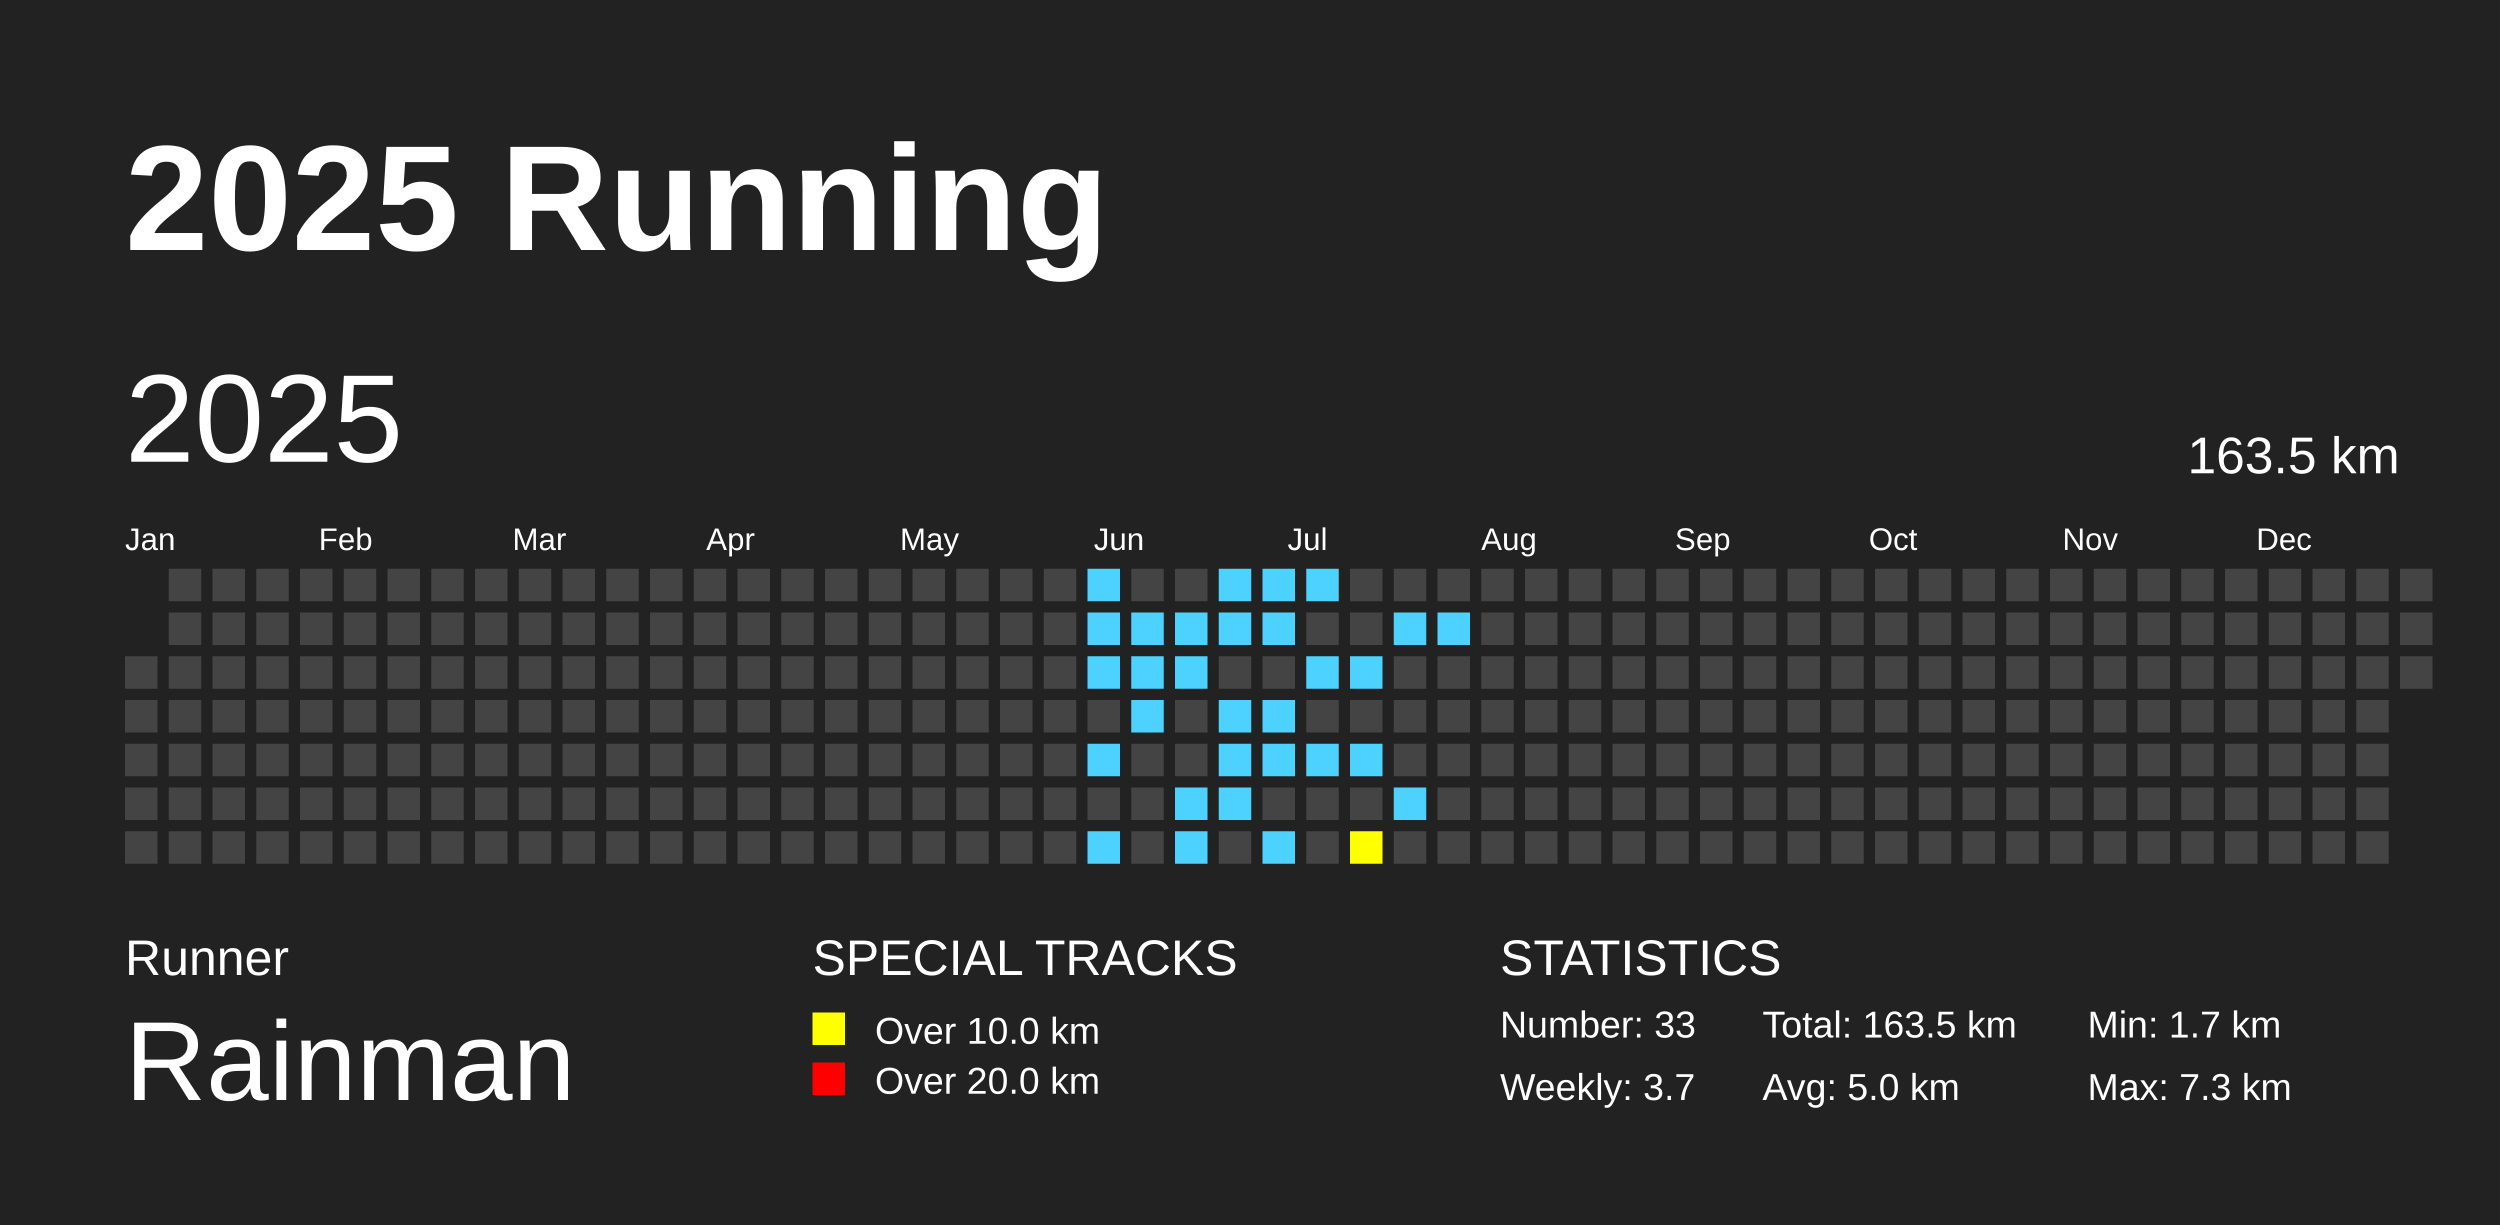
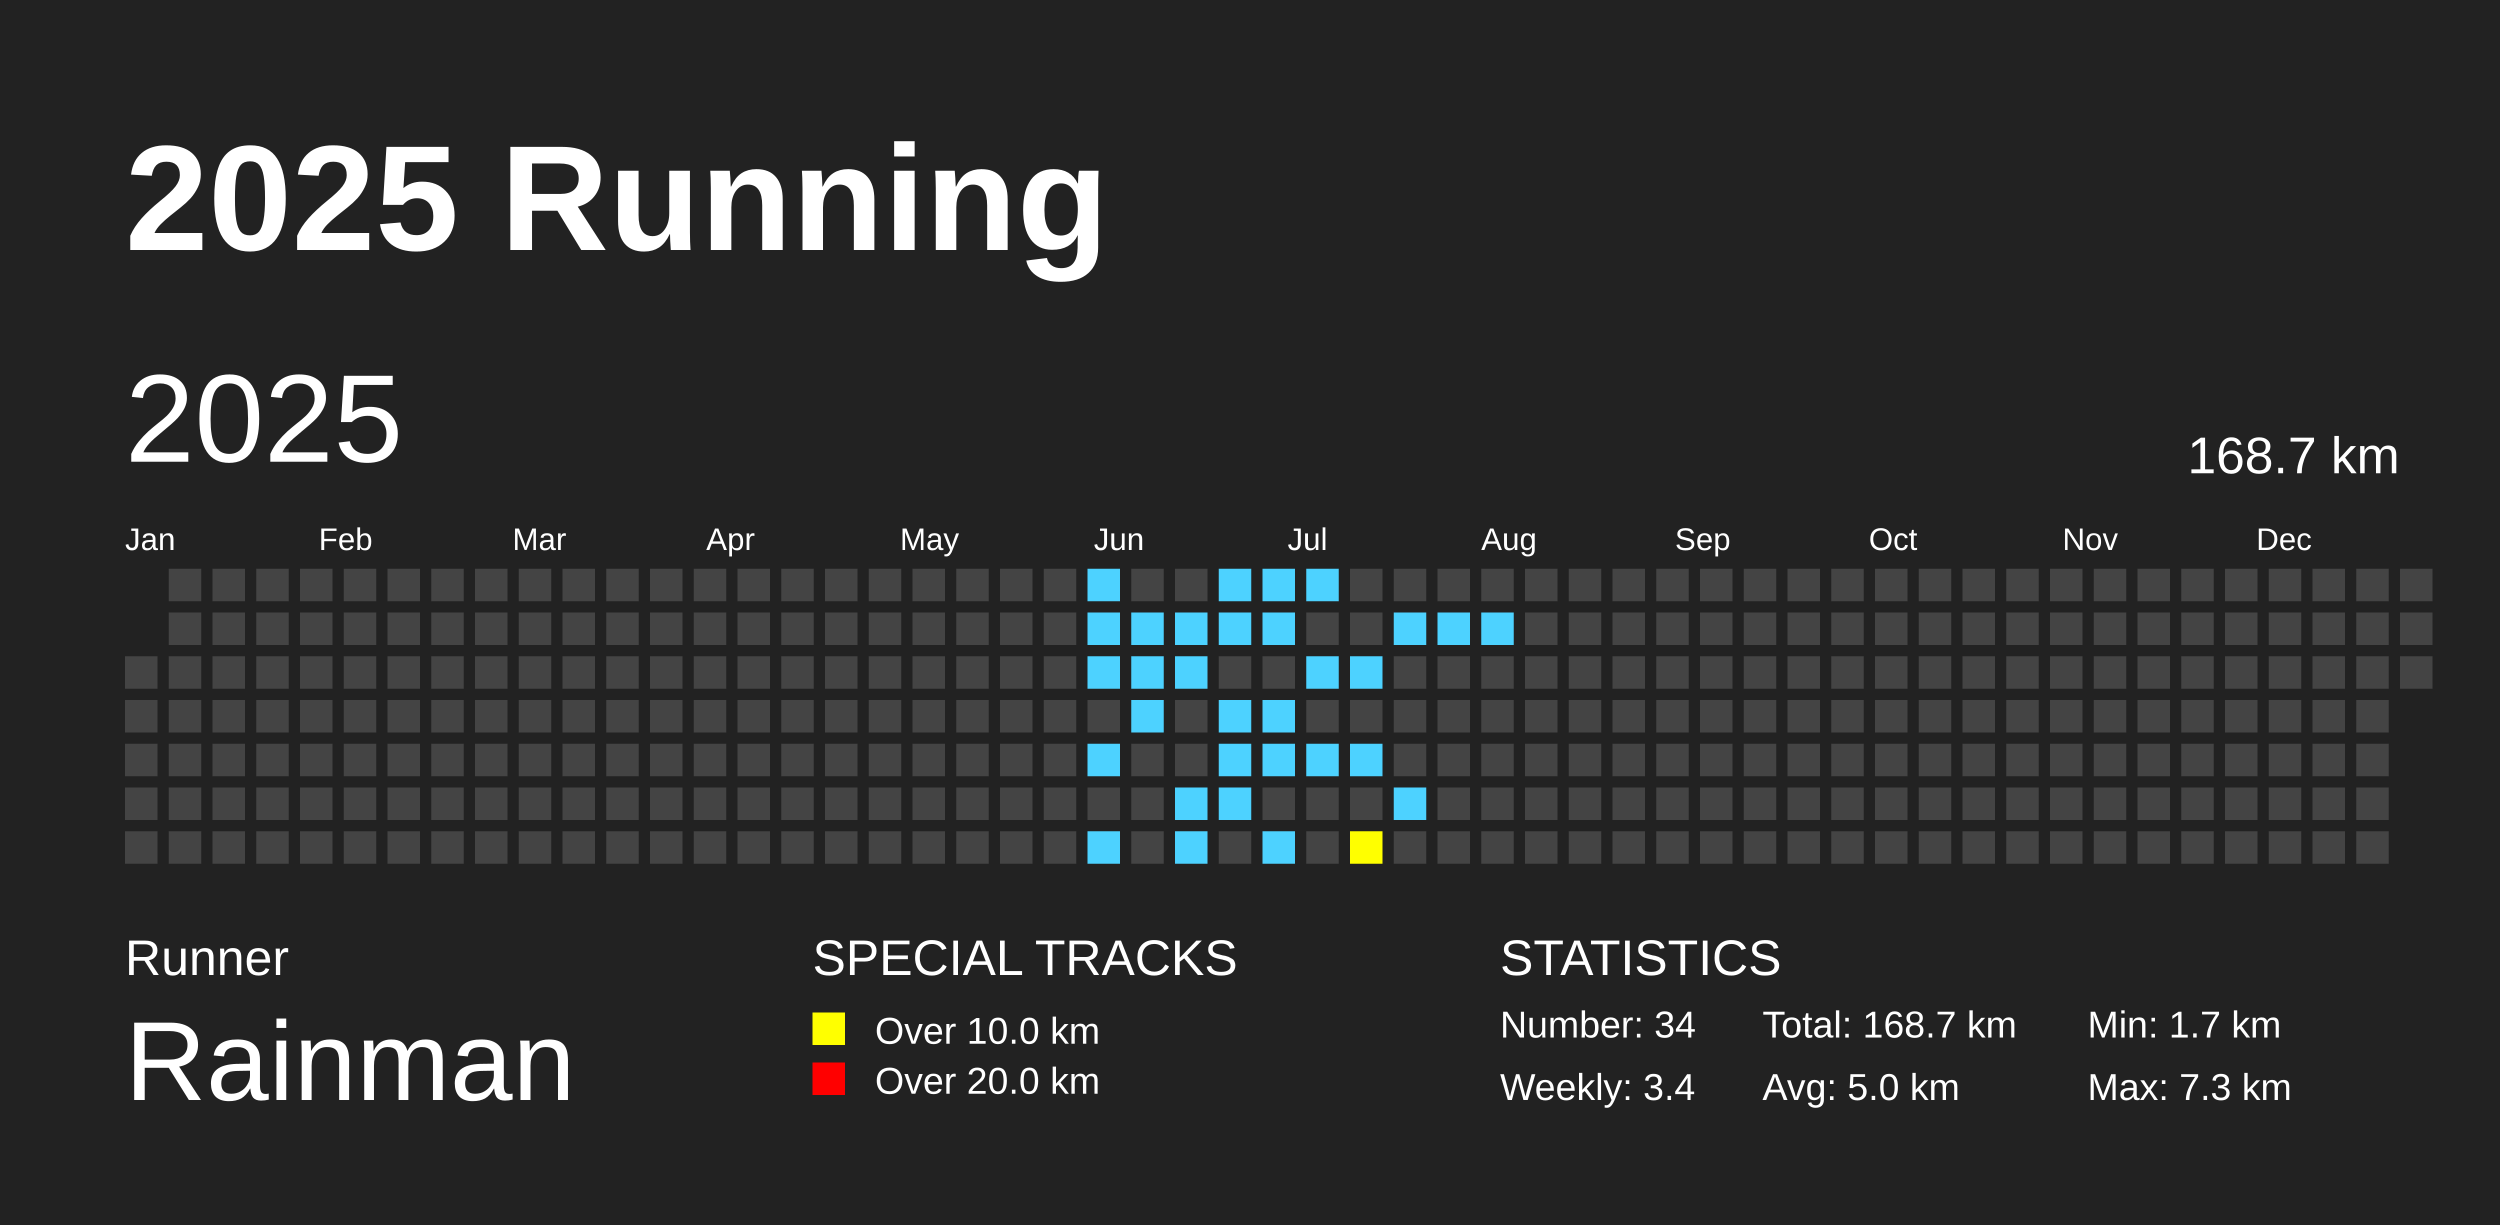
<svg xmlns="http://www.w3.org/2000/svg" baseProfile="full" height="98mm" version="1.1" viewBox="0,0,200,98" width="200mm">
  <defs />
  <rect fill="#222222" height="98" width="200" x="0" y="0" />
  <text fill="#FFFFFF" style="font-size:12px; font-family:Arial; font-weight:bold;" x="10" y="20">2025 Running</text>
  <text fill="#FFFFFF" style="font-size:4px; font-family:Arial" x="10" y="78">Runner</text>
  <text fill="#FFFFFF" style="font-size:9px; font-family:Arial" x="10" y="88">Rainman</text>
  <text fill="#FFFFFF" style="font-size:4px; font-family:Arial" x="65" y="78">SPECIAL TRACKS</text>
  <rect fill="yellow" height="2.6" width="2.6" x="65" y="81" />
  <text fill="#FFFFFF" style="font-size:3px; font-family:Arial" x="70" y="83.5">Over 10.0 km</text>
  <rect fill="red" height="2.6" width="2.6" x="65" y="85" />
  <text fill="#FFFFFF" style="font-size:3px; font-family:Arial" x="70" y="87.5">Over 20.0 km</text>
  <text fill="#FFFFFF" style="font-size:4px; font-family:Arial" x="120" y="78">STATISTICS</text>
-   <text fill="#FFFFFF" style="font-size:3px; font-family:Arial" x="120" y="83">Number: 33</text>
-   <text fill="#FFFFFF" style="font-size:3px; font-family:Arial" x="120" y="88">Weekly: 3.7</text>
-   <text fill="#FFFFFF" style="font-size:3px; font-family:Arial" x="141" y="83">Total: 163.5 km</text>
+   <text fill="#FFFFFF" style="font-size:3px; font-family:Arial" x="120" y="83">Number: 34</text>
+   <text fill="#FFFFFF" style="font-size:3px; font-family:Arial" x="120" y="88">Weekly: 3.4</text>
+   <text fill="#FFFFFF" style="font-size:3px; font-family:Arial" x="141" y="83">Total: 168.7 km</text>
  <text fill="#FFFFFF" style="font-size:3px; font-family:Arial" x="141" y="88">Avg: 5.0 km</text>
  <text fill="#FFFFFF" style="font-size:3px; font-family:Arial" x="167" y="83">Min: 1.7 km</text>
  <text fill="#FFFFFF" style="font-size:3px; font-family:Arial" x="167" y="88">Max: 7.3 km</text>
  <text dominant-baseline="hanging" fill="#FFFFFF" style="font-size:10.0px; font-family:Arial;" x="10" y="30">2025</text>
-   <text dominant-baseline="hanging" fill="#FFFFFF" style="font-size:4.125px; font-family:Arial;" x="175" y="35">163.5 km</text>
+   <text dominant-baseline="hanging" fill="#FFFFFF" style="font-size:4.125px; font-family:Arial;" x="175" y="35">168.7 km</text>
  <text fill="#FFFFFF" style="font-size:2.5px; font-family:Arial" x="10.0" y="44">Jan</text>
  <text fill="#FFFFFF" style="font-size:2.5px; font-family:Arial" x="25.5" y="44">Feb</text>
  <text fill="#FFFFFF" style="font-size:2.5px; font-family:Arial" x="41.0" y="44">Mar</text>
  <text fill="#FFFFFF" style="font-size:2.5px; font-family:Arial" x="56.5" y="44">Apr</text>
  <text fill="#FFFFFF" style="font-size:2.5px; font-family:Arial" x="72.0" y="44">May</text>
  <text fill="#FFFFFF" style="font-size:2.5px; font-family:Arial" x="87.5" y="44">Jun</text>
  <text fill="#FFFFFF" style="font-size:2.5px; font-family:Arial" x="103.0" y="44">Jul</text>
  <text fill="#FFFFFF" style="font-size:2.5px; font-family:Arial" x="118.5" y="44">Aug</text>
  <text fill="#FFFFFF" style="font-size:2.5px; font-family:Arial" x="134.0" y="44">Sep</text>
  <text fill="#FFFFFF" style="font-size:2.5px; font-family:Arial" x="149.5" y="44">Oct</text>
  <text fill="#FFFFFF" style="font-size:2.5px; font-family:Arial" x="165.0" y="44">Nov</text>
  <text fill="#FFFFFF" style="font-size:2.5px; font-family:Arial" x="180.5" y="44">Dec</text>
  <rect fill="#444444" height="2.6" width="2.6" x="10.0" y="52.5" />
  <rect fill="#444444" height="2.6" width="2.6" x="10.0" y="56.0" />
  <rect fill="#444444" height="2.6" width="2.6" x="10.0" y="59.5" />
  <rect fill="#444444" height="2.6" width="2.6" x="10.0" y="63.0" />
  <rect fill="#444444" height="2.6" width="2.6" x="10.0" y="66.5" />
  <rect fill="#444444" height="2.6" width="2.6" x="13.5" y="45.5" />
  <rect fill="#444444" height="2.6" width="2.6" x="13.5" y="49.0" />
  <rect fill="#444444" height="2.6" width="2.6" x="13.5" y="52.5" />
  <rect fill="#444444" height="2.6" width="2.6" x="13.5" y="56.0" />
  <rect fill="#444444" height="2.6" width="2.6" x="13.5" y="59.5" />
  <rect fill="#444444" height="2.6" width="2.6" x="13.5" y="63.0" />
  <rect fill="#444444" height="2.6" width="2.6" x="13.5" y="66.5" />
  <rect fill="#444444" height="2.6" width="2.6" x="17.0" y="45.5" />
  <rect fill="#444444" height="2.6" width="2.6" x="17.0" y="49.0" />
  <rect fill="#444444" height="2.6" width="2.6" x="17.0" y="52.5" />
  <rect fill="#444444" height="2.6" width="2.6" x="17.0" y="56.0" />
  <rect fill="#444444" height="2.6" width="2.6" x="17.0" y="59.5" />
  <rect fill="#444444" height="2.6" width="2.6" x="17.0" y="63.0" />
  <rect fill="#444444" height="2.6" width="2.6" x="17.0" y="66.5" />
  <rect fill="#444444" height="2.6" width="2.6" x="20.5" y="45.5" />
  <rect fill="#444444" height="2.6" width="2.6" x="20.5" y="49.0" />
  <rect fill="#444444" height="2.6" width="2.6" x="20.5" y="52.5" />
  <rect fill="#444444" height="2.6" width="2.6" x="20.5" y="56.0" />
  <rect fill="#444444" height="2.6" width="2.6" x="20.5" y="59.5" />
  <rect fill="#444444" height="2.6" width="2.6" x="20.5" y="63.0" />
  <rect fill="#444444" height="2.6" width="2.6" x="20.5" y="66.5" />
  <rect fill="#444444" height="2.6" width="2.6" x="24.0" y="45.5" />
  <rect fill="#444444" height="2.6" width="2.6" x="24.0" y="49.0" />
  <rect fill="#444444" height="2.6" width="2.6" x="24.0" y="52.5" />
  <rect fill="#444444" height="2.6" width="2.6" x="24.0" y="56.0" />
  <rect fill="#444444" height="2.6" width="2.6" x="24.0" y="59.5" />
  <rect fill="#444444" height="2.6" width="2.6" x="24.0" y="63.0" />
  <rect fill="#444444" height="2.6" width="2.6" x="24.0" y="66.5" />
  <rect fill="#444444" height="2.6" width="2.6" x="27.5" y="45.5" />
  <rect fill="#444444" height="2.6" width="2.6" x="27.5" y="49.0" />
  <rect fill="#444444" height="2.6" width="2.6" x="27.5" y="52.5" />
  <rect fill="#444444" height="2.6" width="2.6" x="27.5" y="56.0" />
  <rect fill="#444444" height="2.6" width="2.6" x="27.5" y="59.5" />
  <rect fill="#444444" height="2.6" width="2.6" x="27.5" y="63.0" />
  <rect fill="#444444" height="2.6" width="2.6" x="27.5" y="66.5" />
  <rect fill="#444444" height="2.6" width="2.6" x="31.0" y="45.5" />
  <rect fill="#444444" height="2.6" width="2.6" x="31.0" y="49.0" />
  <rect fill="#444444" height="2.6" width="2.6" x="31.0" y="52.5" />
  <rect fill="#444444" height="2.6" width="2.6" x="31.0" y="56.0" />
  <rect fill="#444444" height="2.6" width="2.6" x="31.0" y="59.5" />
  <rect fill="#444444" height="2.6" width="2.6" x="31.0" y="63.0" />
  <rect fill="#444444" height="2.6" width="2.6" x="31.0" y="66.5" />
  <rect fill="#444444" height="2.6" width="2.6" x="34.5" y="45.5" />
  <rect fill="#444444" height="2.6" width="2.6" x="34.5" y="49.0" />
  <rect fill="#444444" height="2.6" width="2.6" x="34.5" y="52.5" />
  <rect fill="#444444" height="2.6" width="2.6" x="34.5" y="56.0" />
  <rect fill="#444444" height="2.6" width="2.6" x="34.5" y="59.5" />
  <rect fill="#444444" height="2.6" width="2.6" x="34.5" y="63.0" />
  <rect fill="#444444" height="2.6" width="2.6" x="34.5" y="66.5" />
  <rect fill="#444444" height="2.6" width="2.6" x="38.0" y="45.5" />
  <rect fill="#444444" height="2.6" width="2.6" x="38.0" y="49.0" />
  <rect fill="#444444" height="2.6" width="2.6" x="38.0" y="52.5" />
  <rect fill="#444444" height="2.6" width="2.6" x="38.0" y="56.0" />
  <rect fill="#444444" height="2.6" width="2.6" x="38.0" y="59.5" />
  <rect fill="#444444" height="2.6" width="2.6" x="38.0" y="63.0" />
  <rect fill="#444444" height="2.6" width="2.6" x="38.0" y="66.5" />
  <rect fill="#444444" height="2.6" width="2.6" x="41.5" y="45.5" />
  <rect fill="#444444" height="2.6" width="2.6" x="41.5" y="49.0" />
  <rect fill="#444444" height="2.6" width="2.6" x="41.5" y="52.5" />
  <rect fill="#444444" height="2.6" width="2.6" x="41.5" y="56.0" />
  <rect fill="#444444" height="2.6" width="2.6" x="41.5" y="59.5" />
  <rect fill="#444444" height="2.6" width="2.6" x="41.5" y="63.0" />
  <rect fill="#444444" height="2.6" width="2.6" x="41.5" y="66.5" />
  <rect fill="#444444" height="2.6" width="2.6" x="45.0" y="45.5" />
  <rect fill="#444444" height="2.6" width="2.6" x="45.0" y="49.0" />
  <rect fill="#444444" height="2.6" width="2.6" x="45.0" y="52.5" />
  <rect fill="#444444" height="2.6" width="2.6" x="45.0" y="56.0" />
  <rect fill="#444444" height="2.6" width="2.6" x="45.0" y="59.5" />
  <rect fill="#444444" height="2.6" width="2.6" x="45.0" y="63.0" />
  <rect fill="#444444" height="2.6" width="2.6" x="45.0" y="66.5" />
  <rect fill="#444444" height="2.6" width="2.6" x="48.5" y="45.5" />
  <rect fill="#444444" height="2.6" width="2.6" x="48.5" y="49.0" />
  <rect fill="#444444" height="2.6" width="2.6" x="48.5" y="52.5" />
  <rect fill="#444444" height="2.6" width="2.6" x="48.5" y="56.0" />
  <rect fill="#444444" height="2.6" width="2.6" x="48.5" y="59.5" />
  <rect fill="#444444" height="2.6" width="2.6" x="48.5" y="63.0" />
  <rect fill="#444444" height="2.6" width="2.6" x="48.5" y="66.5" />
  <rect fill="#444444" height="2.6" width="2.6" x="52.0" y="45.5" />
  <rect fill="#444444" height="2.6" width="2.6" x="52.0" y="49.0" />
  <rect fill="#444444" height="2.6" width="2.6" x="52.0" y="52.5" />
  <rect fill="#444444" height="2.6" width="2.6" x="52.0" y="56.0" />
  <rect fill="#444444" height="2.6" width="2.6" x="52.0" y="59.5" />
  <rect fill="#444444" height="2.6" width="2.6" x="52.0" y="63.0" />
  <rect fill="#444444" height="2.6" width="2.6" x="52.0" y="66.5" />
  <rect fill="#444444" height="2.6" width="2.6" x="55.5" y="45.5" />
  <rect fill="#444444" height="2.6" width="2.6" x="55.5" y="49.0" />
  <rect fill="#444444" height="2.6" width="2.6" x="55.5" y="52.5" />
  <rect fill="#444444" height="2.6" width="2.6" x="55.5" y="56.0" />
  <rect fill="#444444" height="2.6" width="2.6" x="55.5" y="59.5" />
  <rect fill="#444444" height="2.6" width="2.6" x="55.5" y="63.0" />
  <rect fill="#444444" height="2.6" width="2.6" x="55.5" y="66.5" />
  <rect fill="#444444" height="2.6" width="2.6" x="59.0" y="45.5" />
  <rect fill="#444444" height="2.6" width="2.6" x="59.0" y="49.0" />
  <rect fill="#444444" height="2.6" width="2.6" x="59.0" y="52.5" />
  <rect fill="#444444" height="2.6" width="2.6" x="59.0" y="56.0" />
  <rect fill="#444444" height="2.6" width="2.6" x="59.0" y="59.5" />
  <rect fill="#444444" height="2.6" width="2.6" x="59.0" y="63.0" />
  <rect fill="#444444" height="2.6" width="2.6" x="59.0" y="66.5" />
  <rect fill="#444444" height="2.6" width="2.6" x="62.5" y="45.5" />
  <rect fill="#444444" height="2.6" width="2.6" x="62.5" y="49.0" />
  <rect fill="#444444" height="2.6" width="2.6" x="62.5" y="52.5" />
  <rect fill="#444444" height="2.6" width="2.6" x="62.5" y="56.0" />
  <rect fill="#444444" height="2.6" width="2.6" x="62.5" y="59.5" />
  <rect fill="#444444" height="2.6" width="2.6" x="62.5" y="63.0" />
  <rect fill="#444444" height="2.6" width="2.6" x="62.5" y="66.5" />
  <rect fill="#444444" height="2.6" width="2.6" x="66.0" y="45.5" />
  <rect fill="#444444" height="2.6" width="2.6" x="66.0" y="49.0" />
  <rect fill="#444444" height="2.6" width="2.6" x="66.0" y="52.5" />
  <rect fill="#444444" height="2.6" width="2.6" x="66.0" y="56.0" />
  <rect fill="#444444" height="2.6" width="2.6" x="66.0" y="59.5" />
  <rect fill="#444444" height="2.6" width="2.6" x="66.0" y="63.0" />
  <rect fill="#444444" height="2.6" width="2.6" x="66.0" y="66.5" />
  <rect fill="#444444" height="2.6" width="2.6" x="69.5" y="45.5" />
  <rect fill="#444444" height="2.6" width="2.6" x="69.5" y="49.0" />
  <rect fill="#444444" height="2.6" width="2.6" x="69.5" y="52.5" />
  <rect fill="#444444" height="2.6" width="2.6" x="69.5" y="56.0" />
  <rect fill="#444444" height="2.6" width="2.6" x="69.5" y="59.5" />
  <rect fill="#444444" height="2.6" width="2.6" x="69.5" y="63.0" />
  <rect fill="#444444" height="2.6" width="2.6" x="69.5" y="66.5" />
  <rect fill="#444444" height="2.6" width="2.6" x="73.0" y="45.5" />
  <rect fill="#444444" height="2.6" width="2.6" x="73.0" y="49.0" />
  <rect fill="#444444" height="2.6" width="2.6" x="73.0" y="52.5" />
  <rect fill="#444444" height="2.6" width="2.6" x="73.0" y="56.0" />
  <rect fill="#444444" height="2.6" width="2.6" x="73.0" y="59.5" />
  <rect fill="#444444" height="2.6" width="2.6" x="73.0" y="63.0" />
  <rect fill="#444444" height="2.6" width="2.6" x="73.0" y="66.5" />
  <rect fill="#444444" height="2.6" width="2.6" x="76.5" y="45.5" />
  <rect fill="#444444" height="2.6" width="2.6" x="76.5" y="49.0" />
  <rect fill="#444444" height="2.6" width="2.6" x="76.5" y="52.5" />
  <rect fill="#444444" height="2.6" width="2.6" x="76.5" y="56.0" />
  <rect fill="#444444" height="2.6" width="2.6" x="76.5" y="59.5" />
  <rect fill="#444444" height="2.6" width="2.6" x="76.5" y="63.0" />
  <rect fill="#444444" height="2.6" width="2.6" x="76.5" y="66.5" />
  <rect fill="#444444" height="2.6" width="2.6" x="80.0" y="45.5" />
  <rect fill="#444444" height="2.6" width="2.6" x="80.0" y="49.0" />
  <rect fill="#444444" height="2.6" width="2.6" x="80.0" y="52.5" />
  <rect fill="#444444" height="2.6" width="2.6" x="80.0" y="56.0" />
  <rect fill="#444444" height="2.6" width="2.6" x="80.0" y="59.5" />
  <rect fill="#444444" height="2.6" width="2.6" x="80.0" y="63.0" />
  <rect fill="#444444" height="2.6" width="2.6" x="80.0" y="66.5" />
  <rect fill="#444444" height="2.6" width="2.6" x="83.5" y="45.5" />
  <rect fill="#444444" height="2.6" width="2.6" x="83.5" y="49.0" />
  <rect fill="#444444" height="2.6" width="2.6" x="83.5" y="52.5" />
  <rect fill="#444444" height="2.6" width="2.6" x="83.5" y="56.0" />
  <rect fill="#444444" height="2.6" width="2.6" x="83.5" y="59.5" />
  <rect fill="#444444" height="2.6" width="2.6" x="83.5" y="63.0" />
  <rect fill="#444444" height="2.6" width="2.6" x="83.5" y="66.5" />
  <rect fill="#4DD2FF" height="2.6" width="2.6" x="87.0" y="45.5" />
  <rect fill="#4DD2FF" height="2.6" width="2.6" x="87.0" y="49.0" />
  <rect fill="#4DD2FF" height="2.6" width="2.6" x="87.0" y="52.5" />
  <rect fill="#444444" height="2.6" width="2.6" x="87.0" y="56.0" />
  <rect fill="#4DD2FF" height="2.6" width="2.6" x="87.0" y="59.5" />
  <rect fill="#444444" height="2.6" width="2.6" x="87.0" y="63.0" />
  <rect fill="#4DD2FF" height="2.6" width="2.6" x="87.0" y="66.5" />
  <rect fill="#444444" height="2.6" width="2.6" x="90.5" y="45.5" />
  <rect fill="#4DD2FF" height="2.6" width="2.6" x="90.5" y="49.0" />
  <rect fill="#4DD2FF" height="2.6" width="2.6" x="90.5" y="52.5" />
  <rect fill="#4DD2FF" height="2.6" width="2.6" x="90.5" y="56.0" />
  <rect fill="#444444" height="2.6" width="2.6" x="90.5" y="59.5" />
  <rect fill="#444444" height="2.6" width="2.6" x="90.5" y="63.0" />
  <rect fill="#444444" height="2.6" width="2.6" x="90.5" y="66.5" />
  <rect fill="#444444" height="2.6" width="2.6" x="94.0" y="45.5" />
  <rect fill="#4DD2FF" height="2.6" width="2.6" x="94.0" y="49.0" />
  <rect fill="#4DD2FF" height="2.6" width="2.6" x="94.0" y="52.5" />
  <rect fill="#444444" height="2.6" width="2.6" x="94.0" y="56.0" />
  <rect fill="#444444" height="2.6" width="2.6" x="94.0" y="59.5" />
  <rect fill="#4DD2FF" height="2.6" width="2.6" x="94.0" y="63.0" />
  <rect fill="#4DD2FF" height="2.6" width="2.6" x="94.0" y="66.5" />
  <rect fill="#4DD2FF" height="2.6" width="2.6" x="97.5" y="45.5" />
  <rect fill="#4DD2FF" height="2.6" width="2.6" x="97.5" y="49.0" />
  <rect fill="#444444" height="2.6" width="2.6" x="97.5" y="52.5" />
  <rect fill="#4DD2FF" height="2.6" width="2.6" x="97.5" y="56.0" />
  <rect fill="#4DD2FF" height="2.6" width="2.6" x="97.5" y="59.5" />
  <rect fill="#4DD2FF" height="2.6" width="2.6" x="97.5" y="63.0" />
  <rect fill="#444444" height="2.6" width="2.6" x="97.5" y="66.5" />
  <rect fill="#4DD2FF" height="2.6" width="2.6" x="101.0" y="45.5" />
  <rect fill="#4DD2FF" height="2.6" width="2.6" x="101.0" y="49.0" />
  <rect fill="#444444" height="2.6" width="2.6" x="101.0" y="52.5" />
  <rect fill="#4DD2FF" height="2.6" width="2.6" x="101.0" y="56.0" />
  <rect fill="#4DD2FF" height="2.6" width="2.6" x="101.0" y="59.5" />
  <rect fill="#444444" height="2.6" width="2.6" x="101.0" y="63.0" />
  <rect fill="#4DD2FF" height="2.6" width="2.6" x="101.0" y="66.5" />
  <rect fill="#4DD2FF" height="2.6" width="2.6" x="104.5" y="45.5" />
  <rect fill="#444444" height="2.6" width="2.6" x="104.5" y="49.0" />
  <rect fill="#4DD2FF" height="2.6" width="2.6" x="104.5" y="52.5" />
  <rect fill="#444444" height="2.6" width="2.6" x="104.5" y="56.0" />
  <rect fill="#4DD2FF" height="2.6" width="2.6" x="104.5" y="59.5" />
  <rect fill="#444444" height="2.6" width="2.6" x="104.5" y="63.0" />
  <rect fill="#444444" height="2.6" width="2.6" x="104.5" y="66.5" />
  <rect fill="#444444" height="2.6" width="2.6" x="108.0" y="45.5" />
  <rect fill="#444444" height="2.6" width="2.6" x="108.0" y="49.0" />
  <rect fill="#4DD2FF" height="2.6" width="2.6" x="108.0" y="52.5" />
  <rect fill="#444444" height="2.6" width="2.6" x="108.0" y="56.0" />
  <rect fill="#4DD2FF" height="2.6" width="2.6" x="108.0" y="59.5" />
  <rect fill="#444444" height="2.6" width="2.6" x="108.0" y="63.0" />
  <rect fill="yellow" height="2.6" width="2.6" x="108.0" y="66.5" />
  <rect fill="#444444" height="2.6" width="2.6" x="111.5" y="45.5" />
  <rect fill="#4DD2FF" height="2.6" width="2.6" x="111.5" y="49.0" />
  <rect fill="#444444" height="2.6" width="2.6" x="111.5" y="52.5" />
  <rect fill="#444444" height="2.6" width="2.6" x="111.5" y="56.0" />
  <rect fill="#444444" height="2.6" width="2.6" x="111.5" y="59.5" />
  <rect fill="#4DD2FF" height="2.6" width="2.6" x="111.5" y="63.0" />
  <rect fill="#444444" height="2.6" width="2.6" x="111.5" y="66.5" />
  <rect fill="#444444" height="2.6" width="2.6" x="115.0" y="45.5" />
  <rect fill="#4DD2FF" height="2.6" width="2.6" x="115.0" y="49.0" />
  <rect fill="#444444" height="2.6" width="2.6" x="115.0" y="52.5" />
  <rect fill="#444444" height="2.6" width="2.6" x="115.0" y="56.0" />
  <rect fill="#444444" height="2.6" width="2.6" x="115.0" y="59.5" />
  <rect fill="#444444" height="2.6" width="2.6" x="115.0" y="63.0" />
  <rect fill="#444444" height="2.6" width="2.6" x="115.0" y="66.5" />
  <rect fill="#444444" height="2.6" width="2.6" x="118.5" y="45.5" />
-   <rect fill="#444444" height="2.6" width="2.6" x="118.5" y="49.0" />
+   <rect fill="#4DD2FF" height="2.6" width="2.6" x="118.5" y="49.0" />
  <rect fill="#444444" height="2.6" width="2.6" x="118.5" y="52.5" />
  <rect fill="#444444" height="2.6" width="2.6" x="118.5" y="56.0" />
  <rect fill="#444444" height="2.6" width="2.6" x="118.5" y="59.5" />
  <rect fill="#444444" height="2.6" width="2.6" x="118.5" y="63.0" />
  <rect fill="#444444" height="2.6" width="2.6" x="118.5" y="66.5" />
  <rect fill="#444444" height="2.6" width="2.6" x="122.0" y="45.5" />
  <rect fill="#444444" height="2.6" width="2.6" x="122.0" y="49.0" />
  <rect fill="#444444" height="2.6" width="2.6" x="122.0" y="52.5" />
  <rect fill="#444444" height="2.6" width="2.6" x="122.0" y="56.0" />
  <rect fill="#444444" height="2.6" width="2.6" x="122.0" y="59.5" />
  <rect fill="#444444" height="2.6" width="2.6" x="122.0" y="63.0" />
  <rect fill="#444444" height="2.6" width="2.6" x="122.0" y="66.5" />
  <rect fill="#444444" height="2.6" width="2.6" x="125.5" y="45.5" />
  <rect fill="#444444" height="2.6" width="2.6" x="125.5" y="49.0" />
  <rect fill="#444444" height="2.6" width="2.6" x="125.5" y="52.5" />
  <rect fill="#444444" height="2.6" width="2.6" x="125.5" y="56.0" />
  <rect fill="#444444" height="2.6" width="2.6" x="125.5" y="59.5" />
  <rect fill="#444444" height="2.6" width="2.6" x="125.5" y="63.0" />
  <rect fill="#444444" height="2.6" width="2.6" x="125.5" y="66.5" />
  <rect fill="#444444" height="2.6" width="2.6" x="129.0" y="45.5" />
  <rect fill="#444444" height="2.6" width="2.6" x="129.0" y="49.0" />
  <rect fill="#444444" height="2.6" width="2.6" x="129.0" y="52.5" />
  <rect fill="#444444" height="2.6" width="2.6" x="129.0" y="56.0" />
  <rect fill="#444444" height="2.6" width="2.6" x="129.0" y="59.5" />
  <rect fill="#444444" height="2.6" width="2.6" x="129.0" y="63.0" />
  <rect fill="#444444" height="2.6" width="2.6" x="129.0" y="66.5" />
  <rect fill="#444444" height="2.6" width="2.6" x="132.5" y="45.5" />
  <rect fill="#444444" height="2.6" width="2.6" x="132.5" y="49.0" />
  <rect fill="#444444" height="2.6" width="2.6" x="132.5" y="52.5" />
  <rect fill="#444444" height="2.6" width="2.6" x="132.5" y="56.0" />
  <rect fill="#444444" height="2.6" width="2.6" x="132.5" y="59.5" />
  <rect fill="#444444" height="2.6" width="2.6" x="132.5" y="63.0" />
  <rect fill="#444444" height="2.6" width="2.6" x="132.5" y="66.5" />
  <rect fill="#444444" height="2.6" width="2.6" x="136.0" y="45.5" />
  <rect fill="#444444" height="2.6" width="2.6" x="136.0" y="49.0" />
  <rect fill="#444444" height="2.6" width="2.6" x="136.0" y="52.5" />
  <rect fill="#444444" height="2.6" width="2.6" x="136.0" y="56.0" />
  <rect fill="#444444" height="2.6" width="2.6" x="136.0" y="59.5" />
  <rect fill="#444444" height="2.6" width="2.6" x="136.0" y="63.0" />
  <rect fill="#444444" height="2.6" width="2.6" x="136.0" y="66.5" />
  <rect fill="#444444" height="2.6" width="2.6" x="139.5" y="45.5" />
  <rect fill="#444444" height="2.6" width="2.6" x="139.5" y="49.0" />
  <rect fill="#444444" height="2.6" width="2.6" x="139.5" y="52.5" />
  <rect fill="#444444" height="2.6" width="2.6" x="139.5" y="56.0" />
  <rect fill="#444444" height="2.6" width="2.6" x="139.5" y="59.5" />
  <rect fill="#444444" height="2.6" width="2.6" x="139.5" y="63.0" />
  <rect fill="#444444" height="2.6" width="2.6" x="139.5" y="66.5" />
  <rect fill="#444444" height="2.6" width="2.6" x="143.0" y="45.5" />
  <rect fill="#444444" height="2.6" width="2.6" x="143.0" y="49.0" />
  <rect fill="#444444" height="2.6" width="2.6" x="143.0" y="52.5" />
  <rect fill="#444444" height="2.6" width="2.6" x="143.0" y="56.0" />
  <rect fill="#444444" height="2.6" width="2.6" x="143.0" y="59.5" />
  <rect fill="#444444" height="2.6" width="2.6" x="143.0" y="63.0" />
  <rect fill="#444444" height="2.6" width="2.6" x="143.0" y="66.5" />
  <rect fill="#444444" height="2.6" width="2.6" x="146.5" y="45.5" />
  <rect fill="#444444" height="2.6" width="2.6" x="146.5" y="49.0" />
  <rect fill="#444444" height="2.6" width="2.6" x="146.5" y="52.5" />
  <rect fill="#444444" height="2.6" width="2.6" x="146.5" y="56.0" />
  <rect fill="#444444" height="2.6" width="2.6" x="146.5" y="59.5" />
  <rect fill="#444444" height="2.6" width="2.6" x="146.5" y="63.0" />
  <rect fill="#444444" height="2.6" width="2.6" x="146.5" y="66.5" />
  <rect fill="#444444" height="2.6" width="2.6" x="150.0" y="45.5" />
  <rect fill="#444444" height="2.6" width="2.6" x="150.0" y="49.0" />
  <rect fill="#444444" height="2.6" width="2.6" x="150.0" y="52.5" />
  <rect fill="#444444" height="2.6" width="2.6" x="150.0" y="56.0" />
  <rect fill="#444444" height="2.6" width="2.6" x="150.0" y="59.5" />
  <rect fill="#444444" height="2.6" width="2.6" x="150.0" y="63.0" />
  <rect fill="#444444" height="2.6" width="2.6" x="150.0" y="66.5" />
  <rect fill="#444444" height="2.6" width="2.6" x="153.5" y="45.5" />
  <rect fill="#444444" height="2.6" width="2.6" x="153.5" y="49.0" />
  <rect fill="#444444" height="2.6" width="2.6" x="153.5" y="52.5" />
  <rect fill="#444444" height="2.6" width="2.6" x="153.5" y="56.0" />
  <rect fill="#444444" height="2.6" width="2.6" x="153.5" y="59.5" />
  <rect fill="#444444" height="2.6" width="2.6" x="153.5" y="63.0" />
  <rect fill="#444444" height="2.6" width="2.6" x="153.5" y="66.5" />
  <rect fill="#444444" height="2.6" width="2.6" x="157.0" y="45.5" />
  <rect fill="#444444" height="2.6" width="2.6" x="157.0" y="49.0" />
  <rect fill="#444444" height="2.6" width="2.6" x="157.0" y="52.5" />
  <rect fill="#444444" height="2.6" width="2.6" x="157.0" y="56.0" />
  <rect fill="#444444" height="2.6" width="2.6" x="157.0" y="59.5" />
  <rect fill="#444444" height="2.6" width="2.6" x="157.0" y="63.0" />
  <rect fill="#444444" height="2.6" width="2.6" x="157.0" y="66.5" />
  <rect fill="#444444" height="2.6" width="2.6" x="160.5" y="45.5" />
  <rect fill="#444444" height="2.6" width="2.6" x="160.5" y="49.0" />
  <rect fill="#444444" height="2.6" width="2.6" x="160.5" y="52.5" />
  <rect fill="#444444" height="2.6" width="2.6" x="160.5" y="56.0" />
  <rect fill="#444444" height="2.6" width="2.6" x="160.5" y="59.5" />
  <rect fill="#444444" height="2.6" width="2.6" x="160.5" y="63.0" />
  <rect fill="#444444" height="2.6" width="2.6" x="160.5" y="66.5" />
  <rect fill="#444444" height="2.6" width="2.6" x="164.0" y="45.5" />
  <rect fill="#444444" height="2.6" width="2.6" x="164.0" y="49.0" />
  <rect fill="#444444" height="2.6" width="2.6" x="164.0" y="52.5" />
  <rect fill="#444444" height="2.6" width="2.6" x="164.0" y="56.0" />
  <rect fill="#444444" height="2.6" width="2.6" x="164.0" y="59.5" />
  <rect fill="#444444" height="2.6" width="2.6" x="164.0" y="63.0" />
  <rect fill="#444444" height="2.6" width="2.6" x="164.0" y="66.5" />
  <rect fill="#444444" height="2.6" width="2.6" x="167.5" y="45.5" />
  <rect fill="#444444" height="2.6" width="2.6" x="167.5" y="49.0" />
  <rect fill="#444444" height="2.6" width="2.6" x="167.5" y="52.5" />
  <rect fill="#444444" height="2.6" width="2.6" x="167.5" y="56.0" />
  <rect fill="#444444" height="2.6" width="2.6" x="167.5" y="59.5" />
  <rect fill="#444444" height="2.6" width="2.6" x="167.5" y="63.0" />
  <rect fill="#444444" height="2.6" width="2.6" x="167.5" y="66.5" />
  <rect fill="#444444" height="2.6" width="2.6" x="171.0" y="45.5" />
  <rect fill="#444444" height="2.6" width="2.6" x="171.0" y="49.0" />
  <rect fill="#444444" height="2.6" width="2.6" x="171.0" y="52.5" />
  <rect fill="#444444" height="2.6" width="2.6" x="171.0" y="56.0" />
  <rect fill="#444444" height="2.6" width="2.6" x="171.0" y="59.5" />
  <rect fill="#444444" height="2.6" width="2.6" x="171.0" y="63.0" />
  <rect fill="#444444" height="2.6" width="2.6" x="171.0" y="66.5" />
  <rect fill="#444444" height="2.6" width="2.6" x="174.5" y="45.5" />
  <rect fill="#444444" height="2.6" width="2.6" x="174.5" y="49.0" />
  <rect fill="#444444" height="2.6" width="2.6" x="174.5" y="52.5" />
  <rect fill="#444444" height="2.6" width="2.6" x="174.5" y="56.0" />
  <rect fill="#444444" height="2.6" width="2.6" x="174.5" y="59.5" />
  <rect fill="#444444" height="2.6" width="2.6" x="174.5" y="63.0" />
  <rect fill="#444444" height="2.6" width="2.6" x="174.5" y="66.5" />
  <rect fill="#444444" height="2.6" width="2.6" x="178.0" y="45.5" />
  <rect fill="#444444" height="2.6" width="2.6" x="178.0" y="49.0" />
  <rect fill="#444444" height="2.6" width="2.6" x="178.0" y="52.5" />
  <rect fill="#444444" height="2.6" width="2.6" x="178.0" y="56.0" />
  <rect fill="#444444" height="2.6" width="2.6" x="178.0" y="59.5" />
  <rect fill="#444444" height="2.6" width="2.6" x="178.0" y="63.0" />
  <rect fill="#444444" height="2.6" width="2.6" x="178.0" y="66.5" />
  <rect fill="#444444" height="2.6" width="2.6" x="181.5" y="45.5" />
  <rect fill="#444444" height="2.6" width="2.6" x="181.5" y="49.0" />
  <rect fill="#444444" height="2.6" width="2.6" x="181.5" y="52.5" />
  <rect fill="#444444" height="2.6" width="2.6" x="181.5" y="56.0" />
  <rect fill="#444444" height="2.6" width="2.6" x="181.5" y="59.5" />
  <rect fill="#444444" height="2.6" width="2.6" x="181.5" y="63.0" />
  <rect fill="#444444" height="2.6" width="2.6" x="181.5" y="66.5" />
  <rect fill="#444444" height="2.6" width="2.6" x="185.0" y="45.5" />
  <rect fill="#444444" height="2.6" width="2.6" x="185.0" y="49.0" />
  <rect fill="#444444" height="2.6" width="2.6" x="185.0" y="52.5" />
  <rect fill="#444444" height="2.6" width="2.6" x="185.0" y="56.0" />
  <rect fill="#444444" height="2.6" width="2.6" x="185.0" y="59.5" />
  <rect fill="#444444" height="2.6" width="2.6" x="185.0" y="63.0" />
  <rect fill="#444444" height="2.6" width="2.6" x="185.0" y="66.5" />
  <rect fill="#444444" height="2.6" width="2.6" x="188.5" y="45.5" />
  <rect fill="#444444" height="2.6" width="2.6" x="188.5" y="49.0" />
  <rect fill="#444444" height="2.6" width="2.6" x="188.5" y="52.5" />
  <rect fill="#444444" height="2.6" width="2.6" x="188.5" y="56.0" />
  <rect fill="#444444" height="2.6" width="2.6" x="188.5" y="59.5" />
  <rect fill="#444444" height="2.6" width="2.6" x="188.5" y="63.0" />
  <rect fill="#444444" height="2.6" width="2.6" x="188.5" y="66.5" />
  <rect fill="#444444" height="2.6" width="2.6" x="192.0" y="45.5" />
  <rect fill="#444444" height="2.6" width="2.6" x="192.0" y="49.0" />
  <rect fill="#444444" height="2.6" width="2.6" x="192.0" y="52.5" />
</svg>
